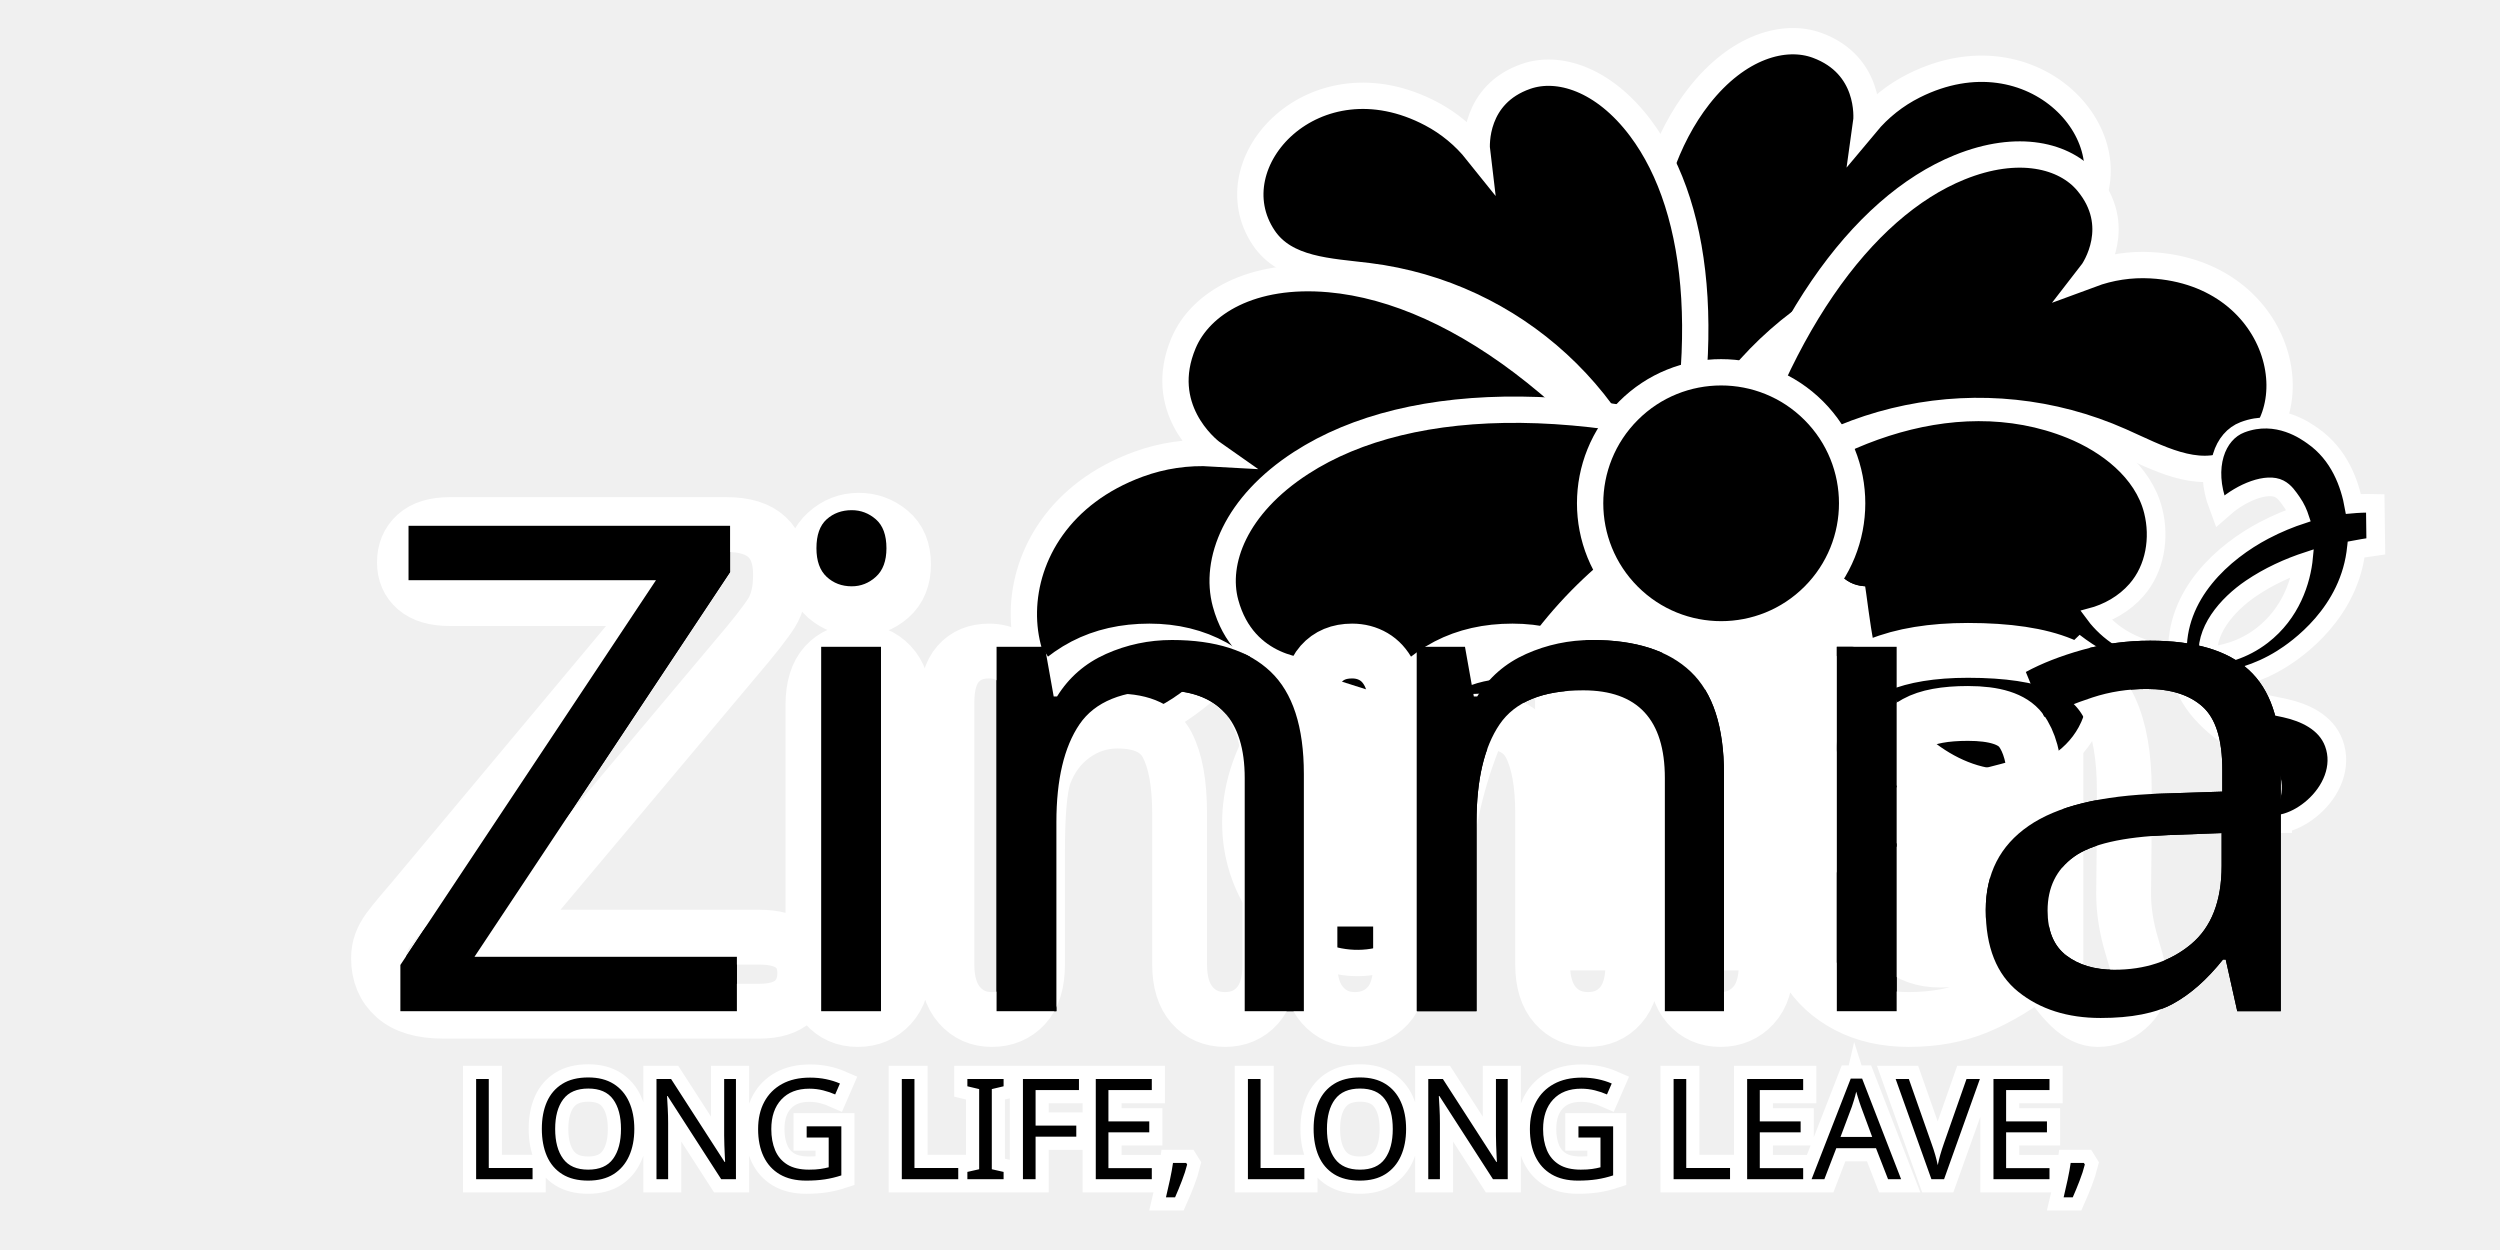
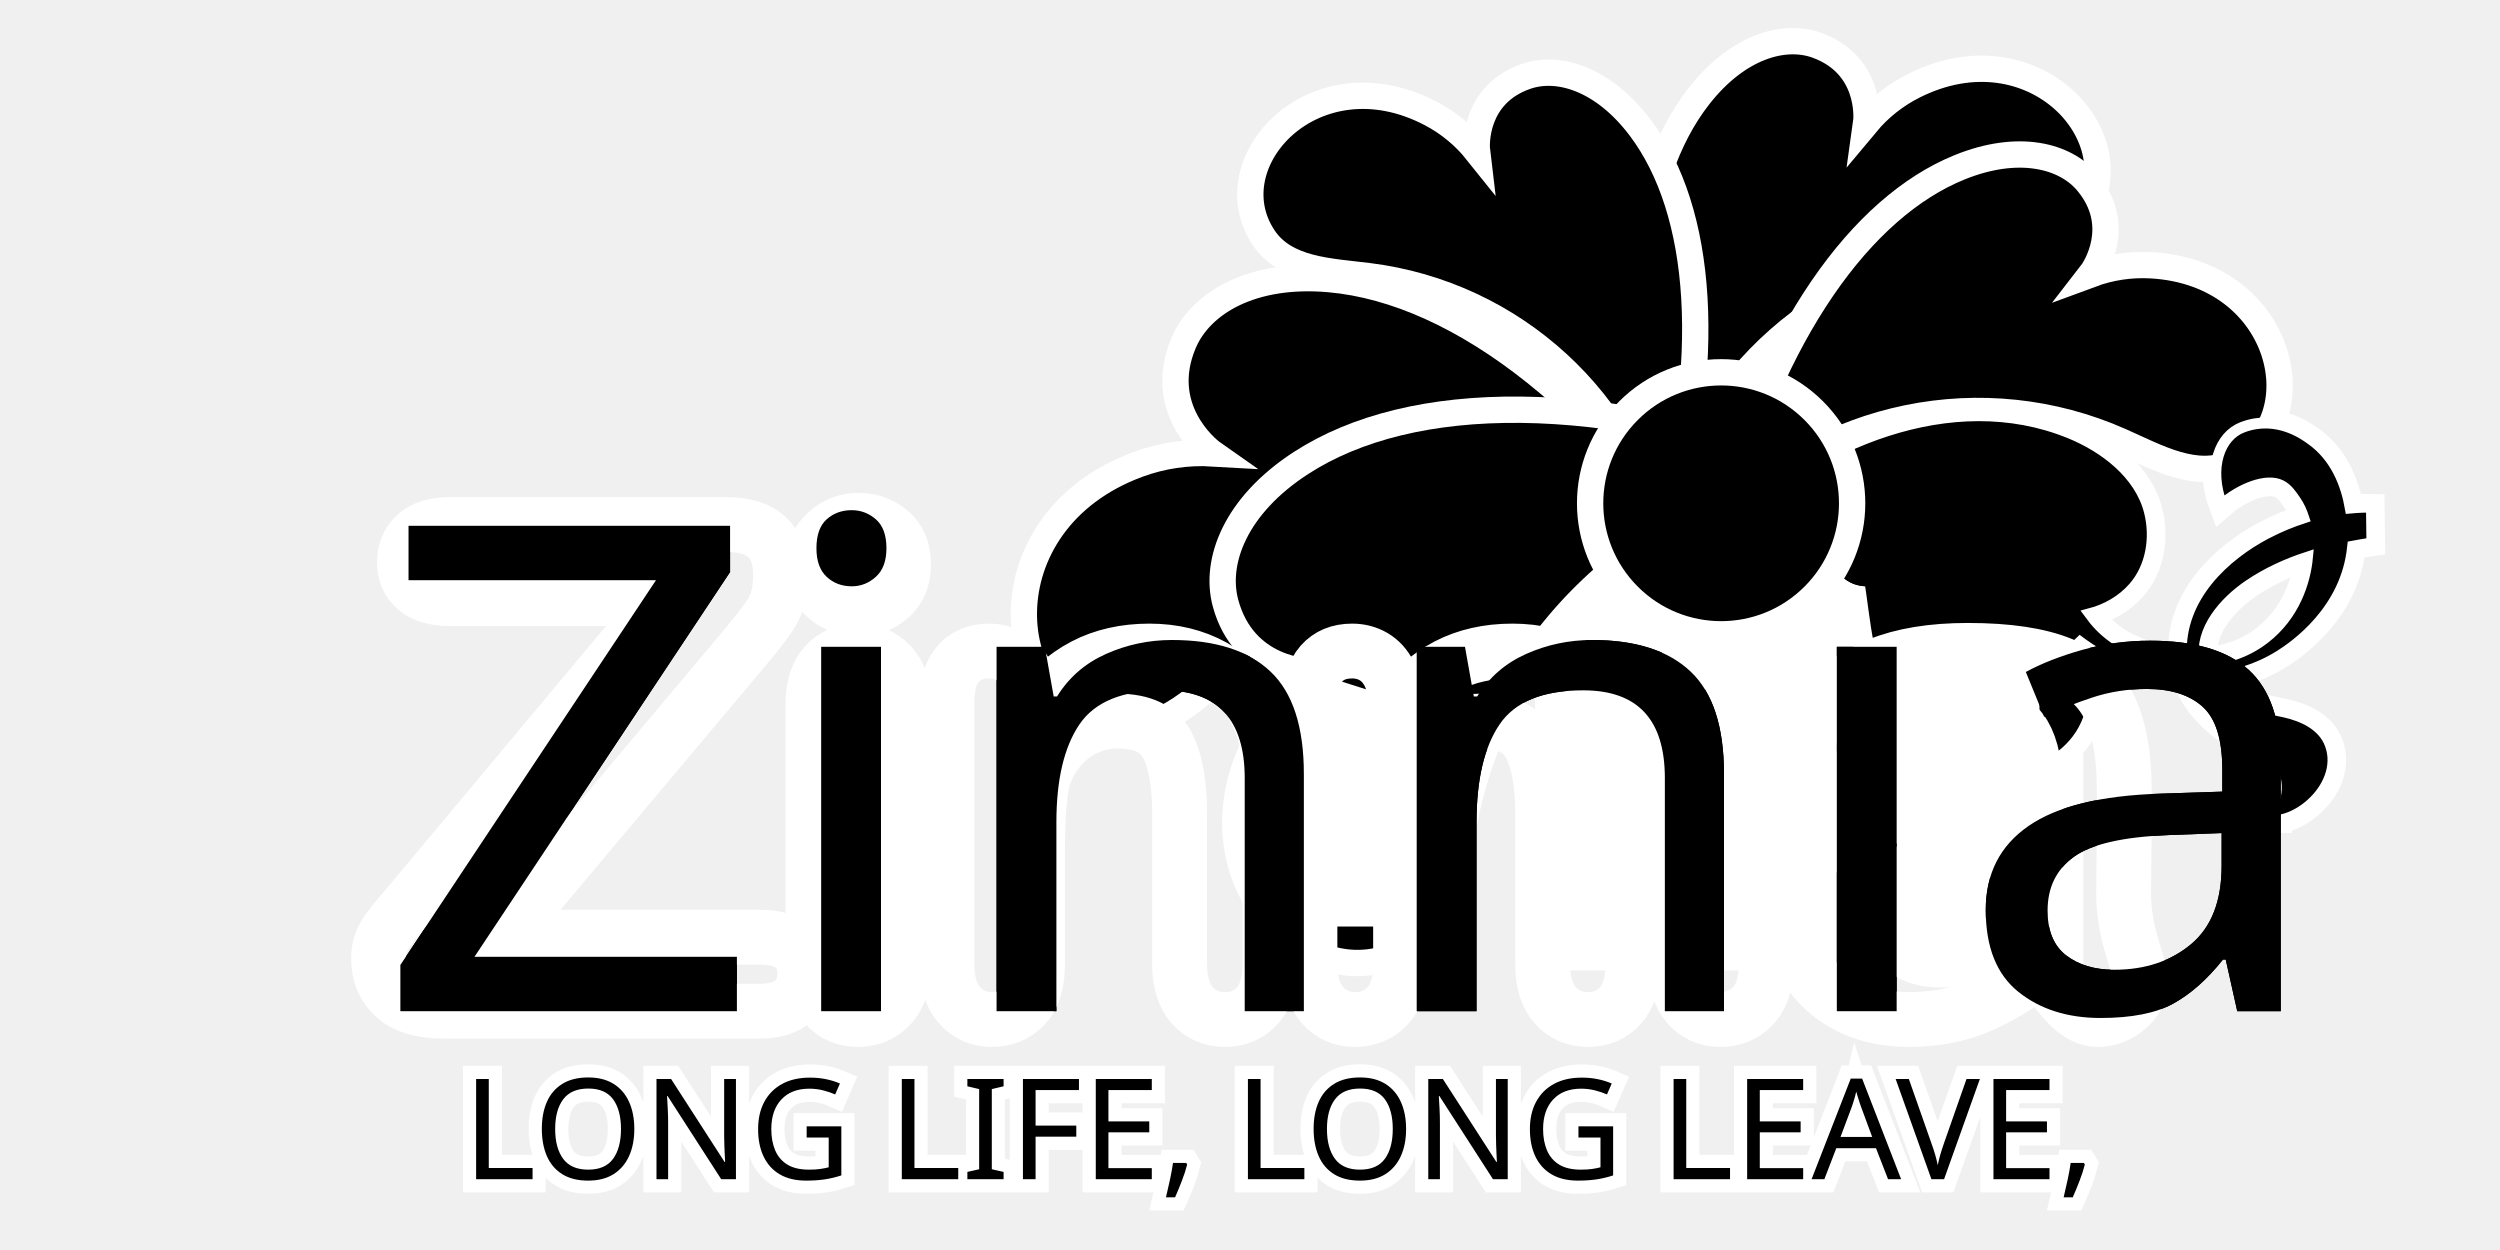
<svg xmlns="http://www.w3.org/2000/svg" viewBox="840 210 800 760" height="320" width="640" xml:space="preserve" id="svg2" version="1.1">
  <defs id="defs6">
    <clipPath id="clipPath20" clipPathUnits="userSpaceOnUse">
      <path id="path18" d="M 0,0 H 1920 V 1080 H 0 Z" />
    </clipPath>
  </defs>
  <g transform="matrix(1.333333,0,0,-1.333333,0,1440)" id="g10">
    <g id="g12" />
    <g id="g14">
      <g clip-path="url(#clipPath20)" id="g16">
        <path id="path22" style="fill:#ffffff;fill-opacity:0;fill-rule:nonzero;stroke:none" d="M 0,1080 H 1920 V 0 H 0 Z" />
        <path id="path601" style="fill:#ffffff;fill-opacity:1;fill-rule:nonzero;stroke:none" d="M 1060,480 h 250 v 250 h -250 Z" />
        <g transform="matrix(1,0,0,-1,1136.105,732.9561)" id="g561">
          <path id="path581" style="fill:none;stroke:#ffffff;stroke-width:12;stroke-linecap:butt;stroke-linejoin:miter;stroke-miterlimit:4;stroke-dasharray:none;stroke-opacity:1" d="m 263.048,184.391 c -1.063,0.022 -2.096,-0.189 -2.878,-0.89 -1.492,-1.338 -1.518,-3.665               -0.68,-5.364 0.807,-1.637 1.62,-3.118 2.015,-4.92 0.425,-1.939 0.513,-4.092 0.235,-6.097               -1.161,-8.402 -8.917,-13.602 -12.351,-16.119 -11.028,-8.083 -23.796,-15.976 -28.68,-30.904               -9.165,-0.422 -16.271,-2.13 -19.181,-2.878 -13.377,-3.442 -23.408,-9.548 -30.852,-15.308               8.617,12.197 10.606,27.867 3.297,41.319 -6.742,12.409 -20.509,20.111 -34.489,20.542 -13.139,0.404               -25.764,-5.415 -35.876,-13.45 C 89.05,138.753 79.476,122.495 75.895,104.317 73.934,94.367               72.931,84.262 71.368,74.25 70.099,66.121 68.991,57.102 63.308,50.699 57.66,44.335               48.443,42.709 40.542,45.256 33.82,47.422 27.366,53.159 25.573,60.145 23.275,69.109               32.188,77.402 24.134,85.554 18.058,91.704 7.444,90.094 2.86,83.016 -4.627,71.458               4,58.615 12.516,50.463 51.82,12.833 113.565,-14.008 167.561,7.861 c 15.835,6.413               32.174,18.65 36.504,35.981 2.957,11.835 0.872,25.201 -7.249,34.489 -5.258,6.013               -12.381,10.042 -20.045,12.037 5.389,7.441 14.615,16.219 32.004,19.6 2.336,0.454               5.91,1.085 10.127,1.465 -0.07,-0.721 -0.251,-1.343 -0.288,-2.093 -1.326,-27.044 20.531,-46.002               38.519,-55.476 6.048,-3.185 11.831,-5.505 17.271,-7.275 -0.851,-2.615 -1.994,-5.341               -3.925,-8.086 -1.745,-2.481 -3.445,-5.158 -6.437,-6.699 -6.519,-3.357 -18.602,1.433               -27.005,8.792 -6.35,-16.887 -1.038,-31.323 9.421,-35.301 15.77,-6.001 28.441,3.547               30.983,5.312 11.726,8.145 16.363,20.958 18.213,31.506 3.712,-0.344 7.021,-0.457 9.63,-0.393               l 0.209,16.329 c -2.93,0.397 -5.858,0.989 -8.792,1.518 -10e-4,0.014 10e-4,0.145 0,0.157               -2.733,29.159 -26.602,45.57 -33.207,49.693 -10.603,6.618 -21.359,9.429 -30.983,10.389               6.974,11.238 21.191,12.642 33.05,15.282 8.54,1.901 17.647,6.028 20.908,14.785 3.768,10.12               -1.206,20.594 -8.871,27.346 -3.341,2.943 -7.23,5.318 -11.488,6.62 -0.908,0.278 -1.999,0.528               -3.062,0.55 z m -33.783,-72.799 c 8.54,-0.584 18.265,-3.069 27.241,-9.996 13.579,-10.48               18.548,-25.738 19.6,-37.08 -9.448,3.073 -18.5,7.223 -26.718,12.796 -11.142,7.557               -22.533,20.466 -20.123,34.28 z" />
        </g>
        <path id="path24" style="fill:#000000;fill-opacity:1;fill-rule:nonzero;stroke:none" d="m 899.678,766.013 c 7.654,18.199 30.988,32.386 66.618,29.195 59.463,-5.325 128.43,-57.423             187.325,-152.62 -73.188,42.387 -165.21,33.655 -229.118,-21.741 -17.209,-14.917 -34.543,-33.357             -56.983,-30.154 -52.268,7.459 -59.926,93.851 11.537,120.089 10.856,3.986 22.418,5.693             33.962,5.014 -3.24,2.27 -25.658,20.931 -13.34,50.217 z" />
        <g transform="rotate(-103.4791,757.2271,67.98768)" id="g26">
          <path id="path28" style="fill:none;stroke:#ffffff;stroke-width:12;stroke-linecap:butt;stroke-linejoin:miter;stroke-miterlimit:4;stroke-dasharray:none;stroke-opacity:1" d="M 45.225,43.811 C 25.743,47.012 6.508,66.396 1.305,101.788 -7.376,160.855               27.211,240.065 106.058,319.527 81.898,238.476 111.839,151.024 180.606,101.788 199.124,88.53               221.095,75.972 223.212,53.403 228.141,0.836 145.914,-26.748 103.741,36.631 97.334,46.259               92.98,57.103 90.949,68.489 89.496,64.809 76.575,38.659 45.225,43.811 Z" />
        </g>
        <path id="path30" style="fill:#000000;fill-opacity:1;fill-rule:nonzero;stroke:none" d="m 1188.746,901.776 c -14.954,5.55 -36.212,-0.355 -54.029,-23.113 -29.733,-37.981 -37.162,-107.417             -13.626,-194.745 15.482,66.555 71.498,115.95 139.468,122.983 18.302,1.894 38.749,1.913 49.267,16.906             24.499,34.921 -22.171,87.191 -77.136,59.588 -8.351,-4.193 -15.747,-10.062 -21.729,-17.24 0.453,3.164             1.851,26.689 -22.215,35.621 z" />
        <g transform="matrix(0.8686794,-0.4953746,-0.4953746,-0.8686794,1174.54,950.6248)" id="g32">
          <path id="path34" style="fill:none;stroke:#ffffff;stroke-width:12;stroke-linecap:butt;stroke-linejoin:miter;stroke-miterlimit:4;stroke-dasharray:none;stroke-opacity:1" d="M 36.539,35.397 C 20.799,37.983 5.258,53.644 1.055,82.239 -5.96,129.962 21.985,193.959               85.689,258.16 66.169,192.675 90.36,122.019 145.92,82.239 160.881,71.527 178.633,61.381               180.343,43.147 184.325,0.676 117.891,-21.611 83.817,29.595 78.641,37.374 75.122,46.136               73.482,55.335 72.308,52.362 61.869,31.234 36.539,35.397 Z" />
        </g>
        <path id="path36" style="fill:#000000;fill-opacity:1;fill-rule:nonzero;stroke:none" d="m 1055.876,887.671 c 14.692,5.113 35.301,-1.07 52.218,-23.615 28.233,-37.626 34.089,-105.477             9.397,-190.154 -13.767,65.203 -67.397,114.483 -133.529,122.698 -17.808,2.212 -37.744,2.64             -47.7,17.468 -23.19,34.538 23.36,84.571 76.401,56.56 8.058,-4.255 15.153,-10.125             20.842,-17.243 -0.379,3.094 -1.272,26.059 22.371,34.287 z" />
        <g transform="rotate(-151.4791,654.174,331.4423)" id="g38">
          <path id="path40" style="fill:none;stroke:#ffffff;stroke-width:12;stroke-linecap:butt;stroke-linejoin:miter;stroke-miterlimit:4;stroke-dasharray:none;stroke-opacity:1" d="M 35.634,34.52 C 20.284,37.043 5.128,52.316 1.029,80.202 -5.812,126.743               21.44,189.156 83.567,251.767 64.53,187.904 88.122,118.997 142.306,80.202 156.897,69.756               174.209,59.861 175.877,42.078 179.761,0.659 114.971,-21.076 81.741,28.863 76.693,36.449               73.262,44.994 71.662,53.965 70.517,51.065 60.336,30.461 35.634,34.52 Z" />
        </g>
        <path id="path42" style="fill:#000000;fill-opacity:1;fill-rule:nonzero;stroke:none" d="m 918.85,647.423 c -5.173,19.053 4.479,44.598 34.521,64.02 50.136,32.413 136.557,33.82             241.576,-4.938 -83.769,-11.657 -150.907,-75.192 -167.162,-158.191 -4.377,-22.35 -6.684,-47.552             -26.339,-58.844 -45.78,-26.301 -105.002,37.061 -64.843,101.734 6.101,9.825 14.16,18.288             23.676,24.86 -3.951,-0.205 -33.105,0.697 -41.429,31.358 z" />
        <g transform="rotate(-65.47913,951.4351,-333.7565)" id="g44">
          <path id="path46" style="fill:none;stroke:#ffffff;stroke-width:12;stroke-linecap:butt;stroke-linejoin:miter;stroke-miterlimit:4;stroke-dasharray:none;stroke-opacity:1" d="M 45.225,43.811 C 25.743,47.012 6.508,66.396 1.305,101.788 -7.376,160.855 27.211,240.065               106.058,319.527 81.898,238.476 111.839,151.024 180.606,101.788 199.124,88.53 221.095,75.972               223.212,53.403 228.141,0.836 145.914,-26.748 103.741,36.631 97.334,46.259 92.98,57.103               90.949,68.489 89.496,64.809 76.575,38.659 45.225,43.811 Z" />
        </g>
        <path id="path48" style="fill:#000000;fill-opacity:1;fill-rule:nonzero;stroke:none" d="m 1311.89,839.357 c -10.209,12.256 -31.587,17.712 -58.366,6.838 -44.691,-18.148 -85.687,-74.681             -108.728,-162.14 46.549,50.025 119.716,64.996 182.172,37.273 16.818,-7.465 34.564,-17.623 51.148,-9.852             38.627,18.099 24.156,86.662 -37.256,90.071 -9.33,0.518 -18.666,-0.892 -27.427,-4.141 1.968,2.519             14.887,22.229 -1.543,41.951 z" />
        <g transform="matrix(0.5069811,-0.8619572,-0.8619572,-0.5069811,1323.876,888.7976)" id="g50">
          <path id="path52" style="fill:none;stroke:#ffffff;stroke-width:12;stroke-linecap:butt;stroke-linejoin:miter;stroke-miterlimit:4;stroke-dasharray:none;stroke-opacity:1" d="M 36.539,35.397 C 20.799,37.983 5.258,53.644 1.055,82.239 -5.96,129.962 21.985,193.959               85.689,258.16 66.169,192.675 90.36,122.019 145.92,82.239 160.881,71.527 178.633,61.381               180.343,43.147 184.325,0.676 117.891,-21.611 83.817,29.595 78.641,37.374 75.122,46.136               73.482,55.335 72.308,52.362 61.869,31.234 36.539,35.397 Z" />
        </g>
        <path id="path54" style="fill:#000000;fill-opacity:1;fill-rule:nonzero;stroke:none" d="m 1399.154,548.565 c -1.064,-0.022 -2.097,0.188 -2.879,0.89 -1.492,1.338 -1.518,3.665 -0.68,5.364             0.807,1.637 1.619,3.118 2.015,4.92 0.425,1.939 0.512,4.092 0.235,6.097 -1.161,8.402 -8.917,13.602             -12.351,16.12 -11.028,8.083 -23.797,15.976 -28.68,30.904 -9.165,0.422 -16.272,2.13 -19.182,2.878             -13.376,3.442 -23.407,9.548 -30.852,15.308 8.618,-12.197 10.606,-27.867 3.298,-41.319 -6.743,-12.409             -20.509,-20.111 -34.49,-20.542 -13.139,-0.405 -25.764,5.415 -35.876,13.45 -14.556,11.568 -24.131,27.825             -27.712,46.003 -1.96,9.95 -2.964,20.055 -4.527,30.067 -1.269,8.129 -2.377,17.148 -8.06,23.551 -5.647,6.363             -14.865,7.989 -22.766,5.443 -6.722,-2.166 -13.176,-7.903 -14.968,-14.89 -2.299,-8.964 6.614,-17.257             -1.44,-25.409 -6.076,-6.15 -16.69,-4.539 -21.274,2.538 -7.487,11.558 1.141,24.401 9.656,32.553             39.305,37.63 101.049,64.471 155.045,42.602 15.835,-6.413 32.175,-18.65 36.505,-35.981 2.957,-11.835             0.872,-25.201 -7.249,-34.489 -5.258,-6.013 -12.381,-10.042 -20.044,-12.037 5.388,-7.441 14.614,-16.219             32.003,-19.6 2.336,-0.454 5.91,-1.085 10.127,-1.465 -0.07,0.721 -0.251,1.343 -0.288,2.093 -1.325,27.044             20.531,46.002 38.52,55.476 6.047,3.185 11.831,5.505 17.27,7.275 -0.85,2.615 -1.994,5.341 -3.925,8.086             -1.745,2.481 -3.445,5.158 -6.437,6.699 -6.519,3.357 -18.602,-1.433 -27.005,-8.793 -6.35,16.887 -1.039,31.323             9.42,35.301 15.77,6.002 28.441,-3.547 30.983,-5.312 11.726,-8.145 16.363,-20.958 18.213,-31.506 3.712,0.344             7.021,0.457 9.63,0.393 l 0.209,-16.329 c -2.93,-0.397 -5.858,-0.989 -8.792,-1.518 0,-0.014 10e-4,-0.145             0,-0.157 -2.734,-29.159 -26.602,-45.57 -33.208,-49.693 -10.603,-6.618 -21.359,-9.429 -30.983,-10.389             6.974,-11.238 21.192,-12.642 33.051,-15.282 8.539,-1.901 17.646,-6.028 20.908,-14.785 3.768,-10.12             -1.206,-20.594 -8.871,-27.346 -3.341,-2.943 -7.23,-5.318 -11.488,-6.62 -0.908,-0.278 -1.998,-0.528             -3.061,-0.549 z m -33.783,72.799 c 8.54,0.584 18.265,3.069 27.241,9.996 13.579,10.48 18.548,25.738             19.599,37.08 -9.448,-3.073 -18.5,-7.223 -26.717,-12.796 -11.142,-7.557 -22.533,-20.466 -20.123,-34.28 z" />
        <g transform="matrix(1,0,0,-1,1136.105,732.9561)" id="g56">
          <path id="path58" style="fill:none;stroke:#ffffff;stroke-width:5;stroke-linecap:butt;stroke-linejoin:miter;stroke-miterlimit:4;stroke-dasharray:none;stroke-opacity:1" d="m 263.048,184.391 c -1.063,0.022 -2.096,-0.189 -2.878,-0.89 -1.492,-1.338 -1.518,-3.665               -0.68,-5.364 0.807,-1.637 1.62,-3.118 2.015,-4.92 0.425,-1.939 0.513,-4.092 0.235,-6.097               -1.161,-8.402 -8.917,-13.602 -12.351,-16.119 -11.028,-8.083 -23.796,-15.976 -28.68,-30.904               -9.165,-0.422 -16.271,-2.13 -19.181,-2.878 -13.377,-3.442 -23.408,-9.548 -30.852,-15.308               8.617,12.197 10.606,27.867 3.297,41.319 -6.742,12.409 -20.509,20.111 -34.489,20.542 -13.139,0.404               -25.764,-5.415 -35.876,-13.45 C 89.05,138.753 79.476,122.495 75.895,104.317 73.934,94.367               72.931,84.262 71.368,74.25 70.099,66.121 68.991,57.102 63.308,50.699 57.66,44.335               48.443,42.709 40.542,45.256 33.82,47.422 27.366,53.159 25.573,60.145 23.275,69.109               32.188,77.402 24.134,85.554 18.058,91.704 7.444,90.094 2.86,83.016 -4.627,71.458               4,58.615 12.516,50.463 51.82,12.833 113.565,-14.008 167.561,7.861 c 15.835,6.413               32.174,18.65 36.504,35.981 2.957,11.835 0.872,25.201 -7.249,34.489 -5.258,6.013               -12.381,10.042 -20.045,12.037 5.389,7.441 14.615,16.219 32.004,19.6 2.336,0.454               5.91,1.085 10.127,1.465 -0.07,-0.721 -0.251,-1.343 -0.288,-2.093 -1.326,-27.044 20.531,-46.002               38.519,-55.476 6.048,-3.185 11.831,-5.505 17.271,-7.275 -0.851,-2.615 -1.994,-5.341               -3.925,-8.086 -1.745,-2.481 -3.445,-5.158 -6.437,-6.699 -6.519,-3.357 -18.602,1.433               -27.005,8.792 -6.35,-16.887 -1.038,-31.323 9.421,-35.301 15.77,-6.001 28.441,3.547               30.983,5.312 11.726,8.145 16.363,20.958 18.213,31.506 3.712,-0.344 7.021,-0.457 9.63,-0.393               l 0.209,16.329 c -2.93,0.397 -5.858,0.989 -8.792,1.518 -10e-4,0.014 10e-4,0.145 0,0.157               -2.733,29.159 -26.602,45.57 -33.207,49.693 -10.603,6.618 -21.359,9.429 -30.983,10.389               6.974,11.238 21.191,12.642 33.05,15.282 8.54,1.901 17.647,6.028 20.908,14.785 3.768,10.12               -1.206,20.594 -8.871,27.346 -3.341,2.943 -7.23,5.318 -11.488,6.62 -0.908,0.278 -1.999,0.528               -3.062,0.55 z m -33.783,-72.799 c 8.54,-0.584 18.265,-3.069 27.241,-9.996 13.579,-10.48               18.548,-25.738 19.6,-37.08 -9.448,3.073 -18.5,7.223 -26.718,12.796 -11.142,7.557               -22.533,20.466 -20.123,34.28 z" />
        </g>
        <g transform="translate(530.7899,461.394)" id="g62">
          <text id="text66" style="font-variant:normal;font-weight:normal;font-size:310px;font-family:ArialRoundedMTBold;-inkscape-font-specification:ArialRoundedMTBold;writing-mode:lr-tb;fill:#000000;fill-opacity:1;fill-rule:nonzero;stroke:none" transform="scale(1,-1)">
            <tspan id="tspan64" y="0" x="0 178.56 240.87 406.41 571.95 634.26">Zinnia</tspan>
          </text>
        </g>
        <g transform="matrix(1,0,0,-1,475.8738,758.0034)" id="g68">
          <path id="path70" style="fill:none;stroke:#ffffff;stroke-width:25;stroke-linecap:butt;stroke-linejoin:miter;stroke-miterlimit:4;stroke-dasharray:none;stroke-opacity:1" d="M 73.232,244.842 187.211,108.46 H 89.276 c -6.862,0 -12.034,-1.514 -15.515,-4.541               -3.481,-3.027 -5.222,-7.013 -5.222,-11.958 0,-5.146 1.741,-9.309 5.222,-12.488               3.481,-3.179 8.653,-4.768 15.515,-4.768 H 215.517 c 16.348,0 24.521,7.619 24.521,22.856               0,7.266 -1.362,13.068 -4.087,17.407 -2.725,4.339 -8.224,11.352 -16.499,21.04 L 112.89,262.854               h 117.461 c 6.963,0 12.16,1.438 15.591,4.314 3.431,2.876 5.146,6.887 5.146,12.034 0,5.348               -1.716,9.587 -5.146,12.715 -3.431,3.128 -8.628,4.692 -15.591,4.692 H 86.249 c -9.788,0               -17.155,-2.195 -22.1,-6.585 -4.945,-4.39 -7.417,-10.268 -7.417,-17.634 0,-2.523 0.404,-4.844               1.211,-6.963 0.807,-2.119 1.892,-4.112 3.254,-5.979 1.362,-1.867 3.254,-4.238 5.676,-7.114               2.422,-2.876 4.541,-5.374 6.357,-7.493 z M 296.141,155.838 v 119.429 c 0,8.275 -1.968,14.531               -5.903,18.77 -3.936,4.238 -8.931,6.357 -14.985,6.357 -6.055,0 -10.974,-2.17 -14.758,-6.509               -3.784,-4.339 -5.676,-10.545 -5.676,-18.618 V 157.049 c 0,-8.174 1.892,-14.329 5.676,-18.467               3.784,-4.137 8.704,-6.206 14.758,-6.206 6.055,0 11.05,2.069 14.985,6.206 3.936,4.137 5.903,9.889               5.903,17.256 z m -20.434,-42.686 c -5.752,0 -10.671,-1.766 -14.758,-5.298 -4.087,-3.532               -6.13,-8.527 -6.13,-14.985 0,-5.853 2.094,-10.671 6.282,-14.456 4.188,-3.784 9.057,-5.676               14.607,-5.676 5.348,0 10.091,1.716 14.229,5.146 4.137,3.431 6.206,8.426 6.206,14.985 0,6.357               -2.018,11.327 -6.055,14.91 -4.037,3.582 -8.83,5.373 -14.38,5.373 z m 78.959,42.08 v 4.995               c 7.266,-9.586 15.212,-16.625 23.84,-21.116 8.628,-4.49 18.543,-6.736 29.744,-6.736 10.899,0               20.636,2.371 29.214,7.114 8.578,4.743 14.985,11.454 19.224,20.132 2.725,5.045 4.491,10.495               5.298,16.348 0.807,5.853 1.211,13.32 1.211,22.402 v 76.894 c 0,8.275 -1.892,14.531 -5.676,18.77               -3.784,4.238 -8.704,6.357 -14.758,6.357 -6.156,0 -11.151,-2.17 -14.985,-6.509 -3.835,-4.339               -5.752,-10.545 -5.752,-18.618 v -68.872 c 0,-13.623 -1.892,-24.042 -5.676,-31.257 -3.784,-7.215               -11.327,-10.823 -22.629,-10.823 -7.367,0 -14.077,2.195 -20.132,6.584 -6.055,4.39 -10.495,10.419               -13.32,18.088 -2.018,6.156 -3.027,17.66 -3.027,34.512 v 51.768 c 0,8.376 -1.943,14.657               -5.828,18.845 -3.885,4.188 -8.905,6.282 -15.061,6.282 -5.954,0 -10.848,-2.17 -14.683,-6.509               -3.835,-4.339 -5.752,-10.545 -5.752,-18.618 V 155.838 c 0,-7.871 1.715,-13.749 5.146,-17.634               3.431,-3.885 8.123,-5.828 14.077,-5.828 3.633,0 6.912,0.858 9.839,2.573 2.926,1.716 5.273,4.289               7.038,7.72 1.766,3.431 2.649,7.619 2.649,12.563 z m 165.541,0 v 4.995 c 7.266,-9.586 15.212,-16.625               23.84,-21.116 8.628,-4.49 18.543,-6.736 29.744,-6.736 10.899,0 20.636,2.371 29.214,7.114               8.578,4.743 14.985,11.454 19.224,20.132 2.725,5.045 4.491,10.495 5.298,16.348 0.807,5.853               1.211,13.32 1.211,22.402 v 76.894 c 0,8.275 -1.892,14.531 -5.676,18.77 -3.784,4.238 -8.704,6.357               -14.758,6.357 -6.156,0 -11.151,-2.17 -14.985,-6.509 -3.835,-4.339 -5.752,-10.545 -5.752,-18.618               v -68.872 c 0,-13.623 -1.892,-24.042 -5.676,-31.257 -3.784,-7.215 -11.327,-10.823 -22.629,-10.823               -7.367,0 -14.077,2.195 -20.132,6.584 -6.055,4.39 -10.495,10.419 -13.32,18.088 -2.018,6.156               -3.027,17.66 -3.027,34.512 v 51.768 c 0,8.376 -1.942,14.657 -5.828,18.845 -3.885,4.188               -8.905,6.282 -15.061,6.282 -5.954,0 -10.848,-2.17 -14.683,-6.509 -3.835,-4.339 -5.752,-10.545               -5.752,-18.618 V 155.838 c 0,-7.871 1.716,-13.749 5.146,-17.634 3.431,-3.885 8.123,-5.828               14.077,-5.828 3.633,0 6.912,0.858 9.839,2.573 2.926,1.716 5.273,4.289 7.038,7.72 1.766,3.431               2.649,7.619 2.649,12.563 z m 169.325,0.606 v 119.429 c 0,8.275 -1.968,14.531 -5.903,18.77               -3.936,4.238 -8.931,6.357 -14.985,6.357 -6.055,0 -10.974,-2.17 -14.758,-6.509 -3.784,-4.339               -5.676,-10.545 -5.676,-18.618 V 157.049 c 0,-8.174 1.892,-14.329 5.676,-18.467 3.784,-4.137               8.704,-6.206 14.758,-6.206 6.055,0 11.05,2.069 14.985,6.206 3.936,4.137 5.903,9.889 5.903,17.256               z m -20.435,-42.686 c -5.752,0 -10.671,-1.766 -14.758,-5.298 -4.087,-3.532 -6.13,-8.527               -6.13,-14.985 0,-5.853 2.094,-10.671 6.282,-14.456 4.188,-3.784 9.057,-5.676 14.607,-5.676               5.348,0 10.091,1.716 14.229,5.146 4.137,3.431 6.206,8.426 6.206,14.985 0,6.357               -2.018,11.327 -6.055,14.91 -4.037,3.582 -8.83,5.373 -14.38,5.373 z M 814.961,277.083 c               -9.99,7.77 -19.652,13.598 -28.987,17.483 -9.334,3.885 -19.804,5.828 -31.409,5.828 -10.596,0               -19.905,-2.094 -27.927,-6.282 -8.023,-4.188 -14.203,-9.864 -18.543,-17.029 -4.339,-7.165               -6.509,-14.935 -6.509,-23.311 0,-11.302 3.582,-20.939 10.747,-28.911 7.165,-7.972 17.004,-13.32               29.517,-16.045 2.624,-0.606 9.133,-1.968 19.526,-4.087 10.394,-2.119 19.299,-4.062 26.716,-5.828               7.417,-1.766 15.465,-3.91 24.143,-6.433 -0.504,-10.899 -2.699,-18.896 -6.584,-23.992 -3.885,-5.096               -11.933,-7.644 -24.143,-7.644 -10.495,0 -18.391,1.463 -23.689,4.39 -5.298,2.926 -9.839,7.316               -13.623,13.169 -3.784,5.853 -6.458,9.713 -8.023,11.58 -1.564,1.867 -4.919,2.8 -10.066,2.8               -4.642,0 -8.653,-1.488 -12.034,-4.465 -3.381,-2.977 -5.071,-6.786 -5.071,-11.428 0,-7.266               2.573,-14.329 7.72,-21.191 5.146,-6.862 13.169,-12.513 24.067,-16.953 10.899,-4.44 24.471,-6.66               40.718,-6.66 18.164,0 32.443,2.144 42.837,6.433 10.394,4.289 17.735,11.075 22.024,20.359               4.289,9.284 6.433,21.595 6.433,36.934 0,9.688 -0.025,17.912 -0.076,24.673 -0.051,6.761 -0.126,14.279               -0.227,22.554 0,7.77 1.287,15.868 3.86,24.294 2.573,8.426 3.86,13.85 3.86,16.272 0,4.238               -1.993,8.098 -5.979,11.58 -3.986,3.481 -8.502,5.222 -13.547,5.222 -4.238,0 -8.426,-1.993               -12.563,-5.979 -4.137,-3.986 -8.527,-9.763 -13.169,-17.332 z m -2.725,-59.79 c -6.055,2.22               -14.859,4.566 -26.413,7.038 -11.554,2.472 -19.552,4.289 -23.992,5.449 -4.44,1.16 -8.678,3.431               -12.715,6.811 -4.036,3.381 -6.055,8.098 -6.055,14.153 0,6.256 2.372,11.58 7.114,15.969               4.743,4.39 10.949,6.584 18.618,6.584 8.174,0 15.717,-1.791 22.629,-5.373 6.912,-3.582               11.983,-8.199 15.212,-13.85 3.734,-6.256 5.601,-16.549 5.601,-30.879 z" />
        </g>
        <path id="path602" style="fill:#ffffff;fill-opacity:1;fill-rule:nonzero;stroke:none" d="m 1040,590 -110,35 v -125 h 85 Z" />
+         <path id="path603" style="fill:#ffffff;fill-opacity:1;fill-rule:nonzero;stroke:none" d="m 1290,550 v 70 h -70 v -70 Z" />
        <g transform="translate(530.7899,461.394)" id="g72">
          <text id="text76" style="font-variant:normal;font-weight:normal;font-size:310px;font-family:ArialRoundedMTBold;-inkscape-font-specification:ArialRoundedMTBold;writing-mode:lr-tb;fill:#000000;fill-opacity:1;fill-rule:nonzero;stroke:none" transform="scale(1,-1)">
            <tspan id="tspan74" y="0" x="0 178.56 240.87 406.41 571.95 634.26">Zinnia</tspan>
          </text>
        </g>
        <path id="path78" style="fill:#000000;fill-opacity:1;fill-rule:nonzero;stroke:none" d="m 1187.078,735.236 c 23.33,-23.33 23.33,-61.156 0,-84.486 -23.33,-23.33 -61.155,-23.33 -84.485,0             -23.33,23.33 -23.33,61.156 0,84.486 23.33,23.33 61.155,23.33 84.485,0 z" />
        <g transform="matrix(1,0,0,-1,1085.095,752.7331)" id="g80">
          <path id="path82" style="fill:none;stroke:#ffffff;stroke-width:12;stroke-linecap:butt;stroke-linejoin:miter;stroke-miterlimit:4;stroke-dasharray:none;stroke-opacity:1" d="m 101.983,17.498 c 23.33,23.33 23.33,61.155 0,84.485 -23.33,23.33 -61.155,23.33 -84.485,0               -23.33,-23.33 -23.33,-61.155 0,-84.485 23.33,-23.33 61.155,-23.33 84.485,0 z" />
        </g>
        <g transform="translate(570.9124,384.7789)" id="g84">
          <text id="text881" style="font-variant:normal;font-weight:normal;font-size:64px;font-family:Chalkboard;-inkscape-font-specification:Chalkboard;writing-mode:lr-tb;fill:#000000;fill-opacity:1;fill-rule:nonzero;stroke:#ffffff;stroke-width:12;stroke-linecap" transform="scale(1,-1)">
            <tspan id="tspan861" y="0" x="0 30.835 77.299 119.309 161.811 186.278 219.443 247.802 279.84 312.864 329.197 353.664 384.499 430.963 472.973 515.475 539.942 573.107 608.115 647.507 688.877 721.901">LONG LIFE, LONG LEAVE,</tspan>
          </text>
          <text id="text88" style="font-variant:normal;font-weight:normal;font-size:64px;font-family:Chalkboard;-inkscape-font-specification:Chalkboard;writing-mode:lr-tb;fill:#000000;fill-opacity:1;fill-rule:nonzero;stroke:none;stroke-linecap" transform="scale(1,-1)">
            <tspan id="tspan86" y="0" x="0 30.835 77.299 119.309 161.811 186.278 219.443 247.802 279.84 312.864 329.197 353.664 384.499 430.963 472.973 515.475 539.942 573.107 608.115 647.507 688.877 721.901">LONG LIFE, LONG LEAVE,</tspan>
          </text>
        </g>
      </g>
    </g>
  </g>
</svg>
